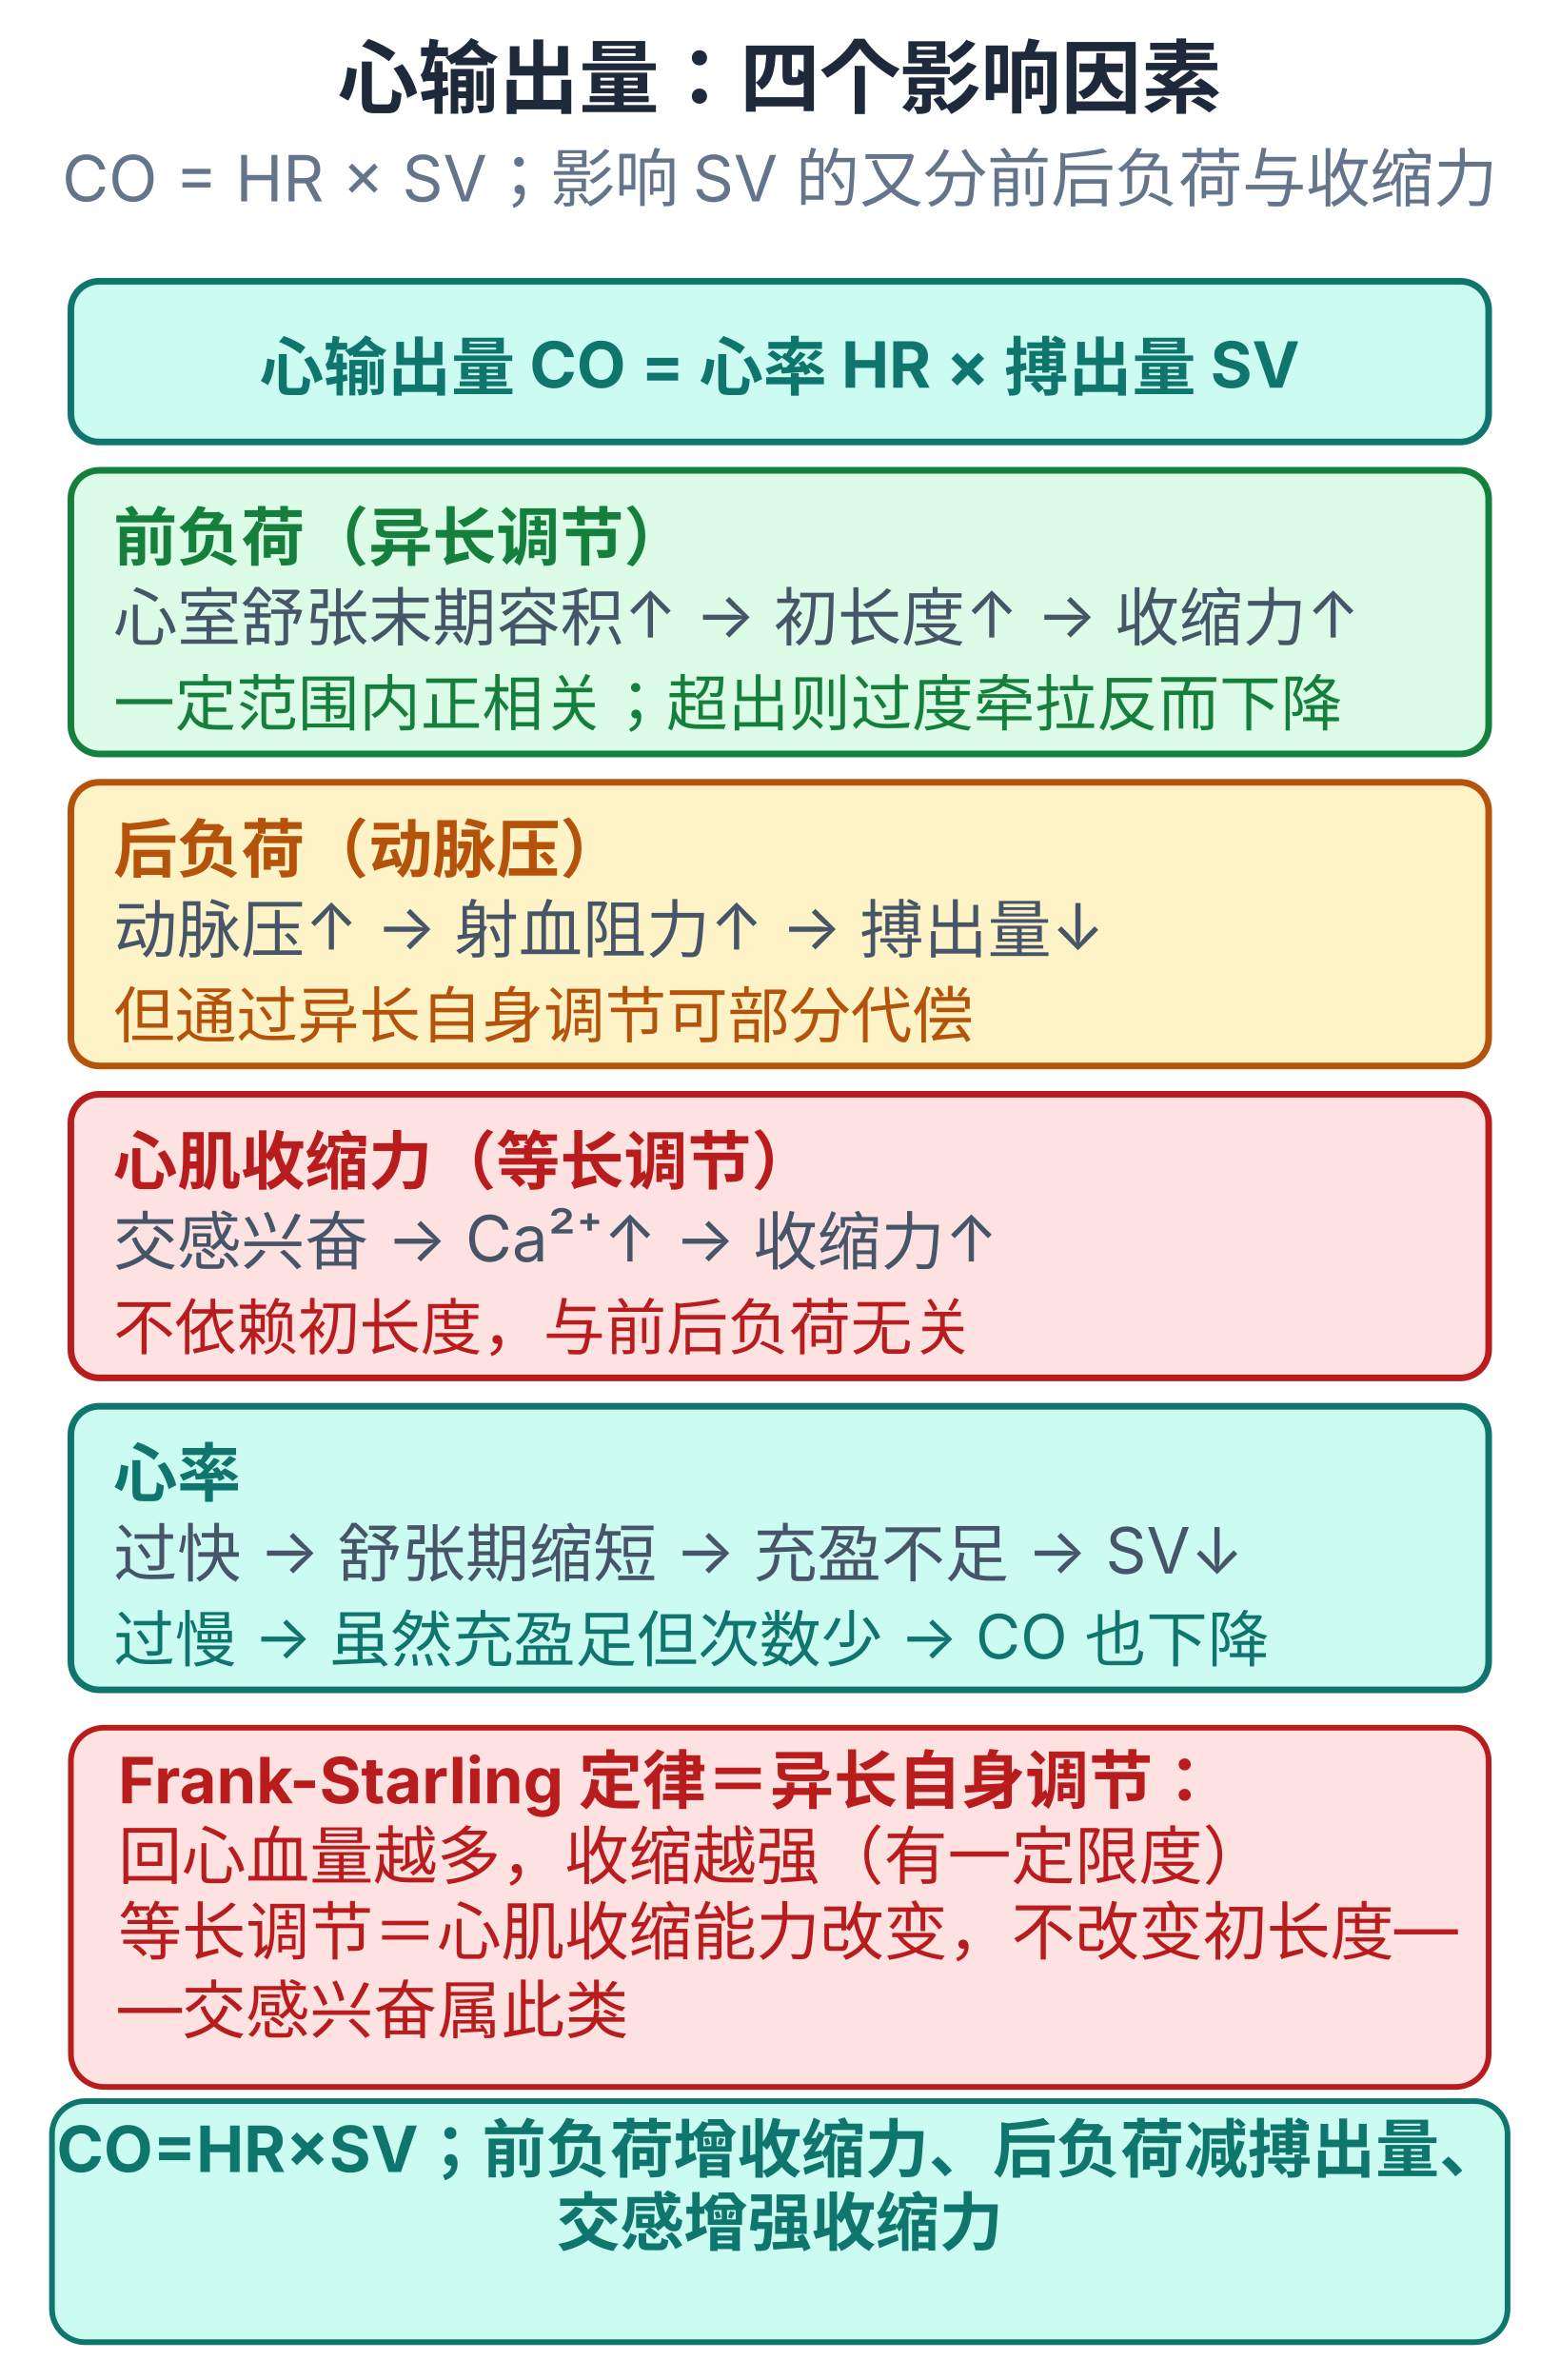
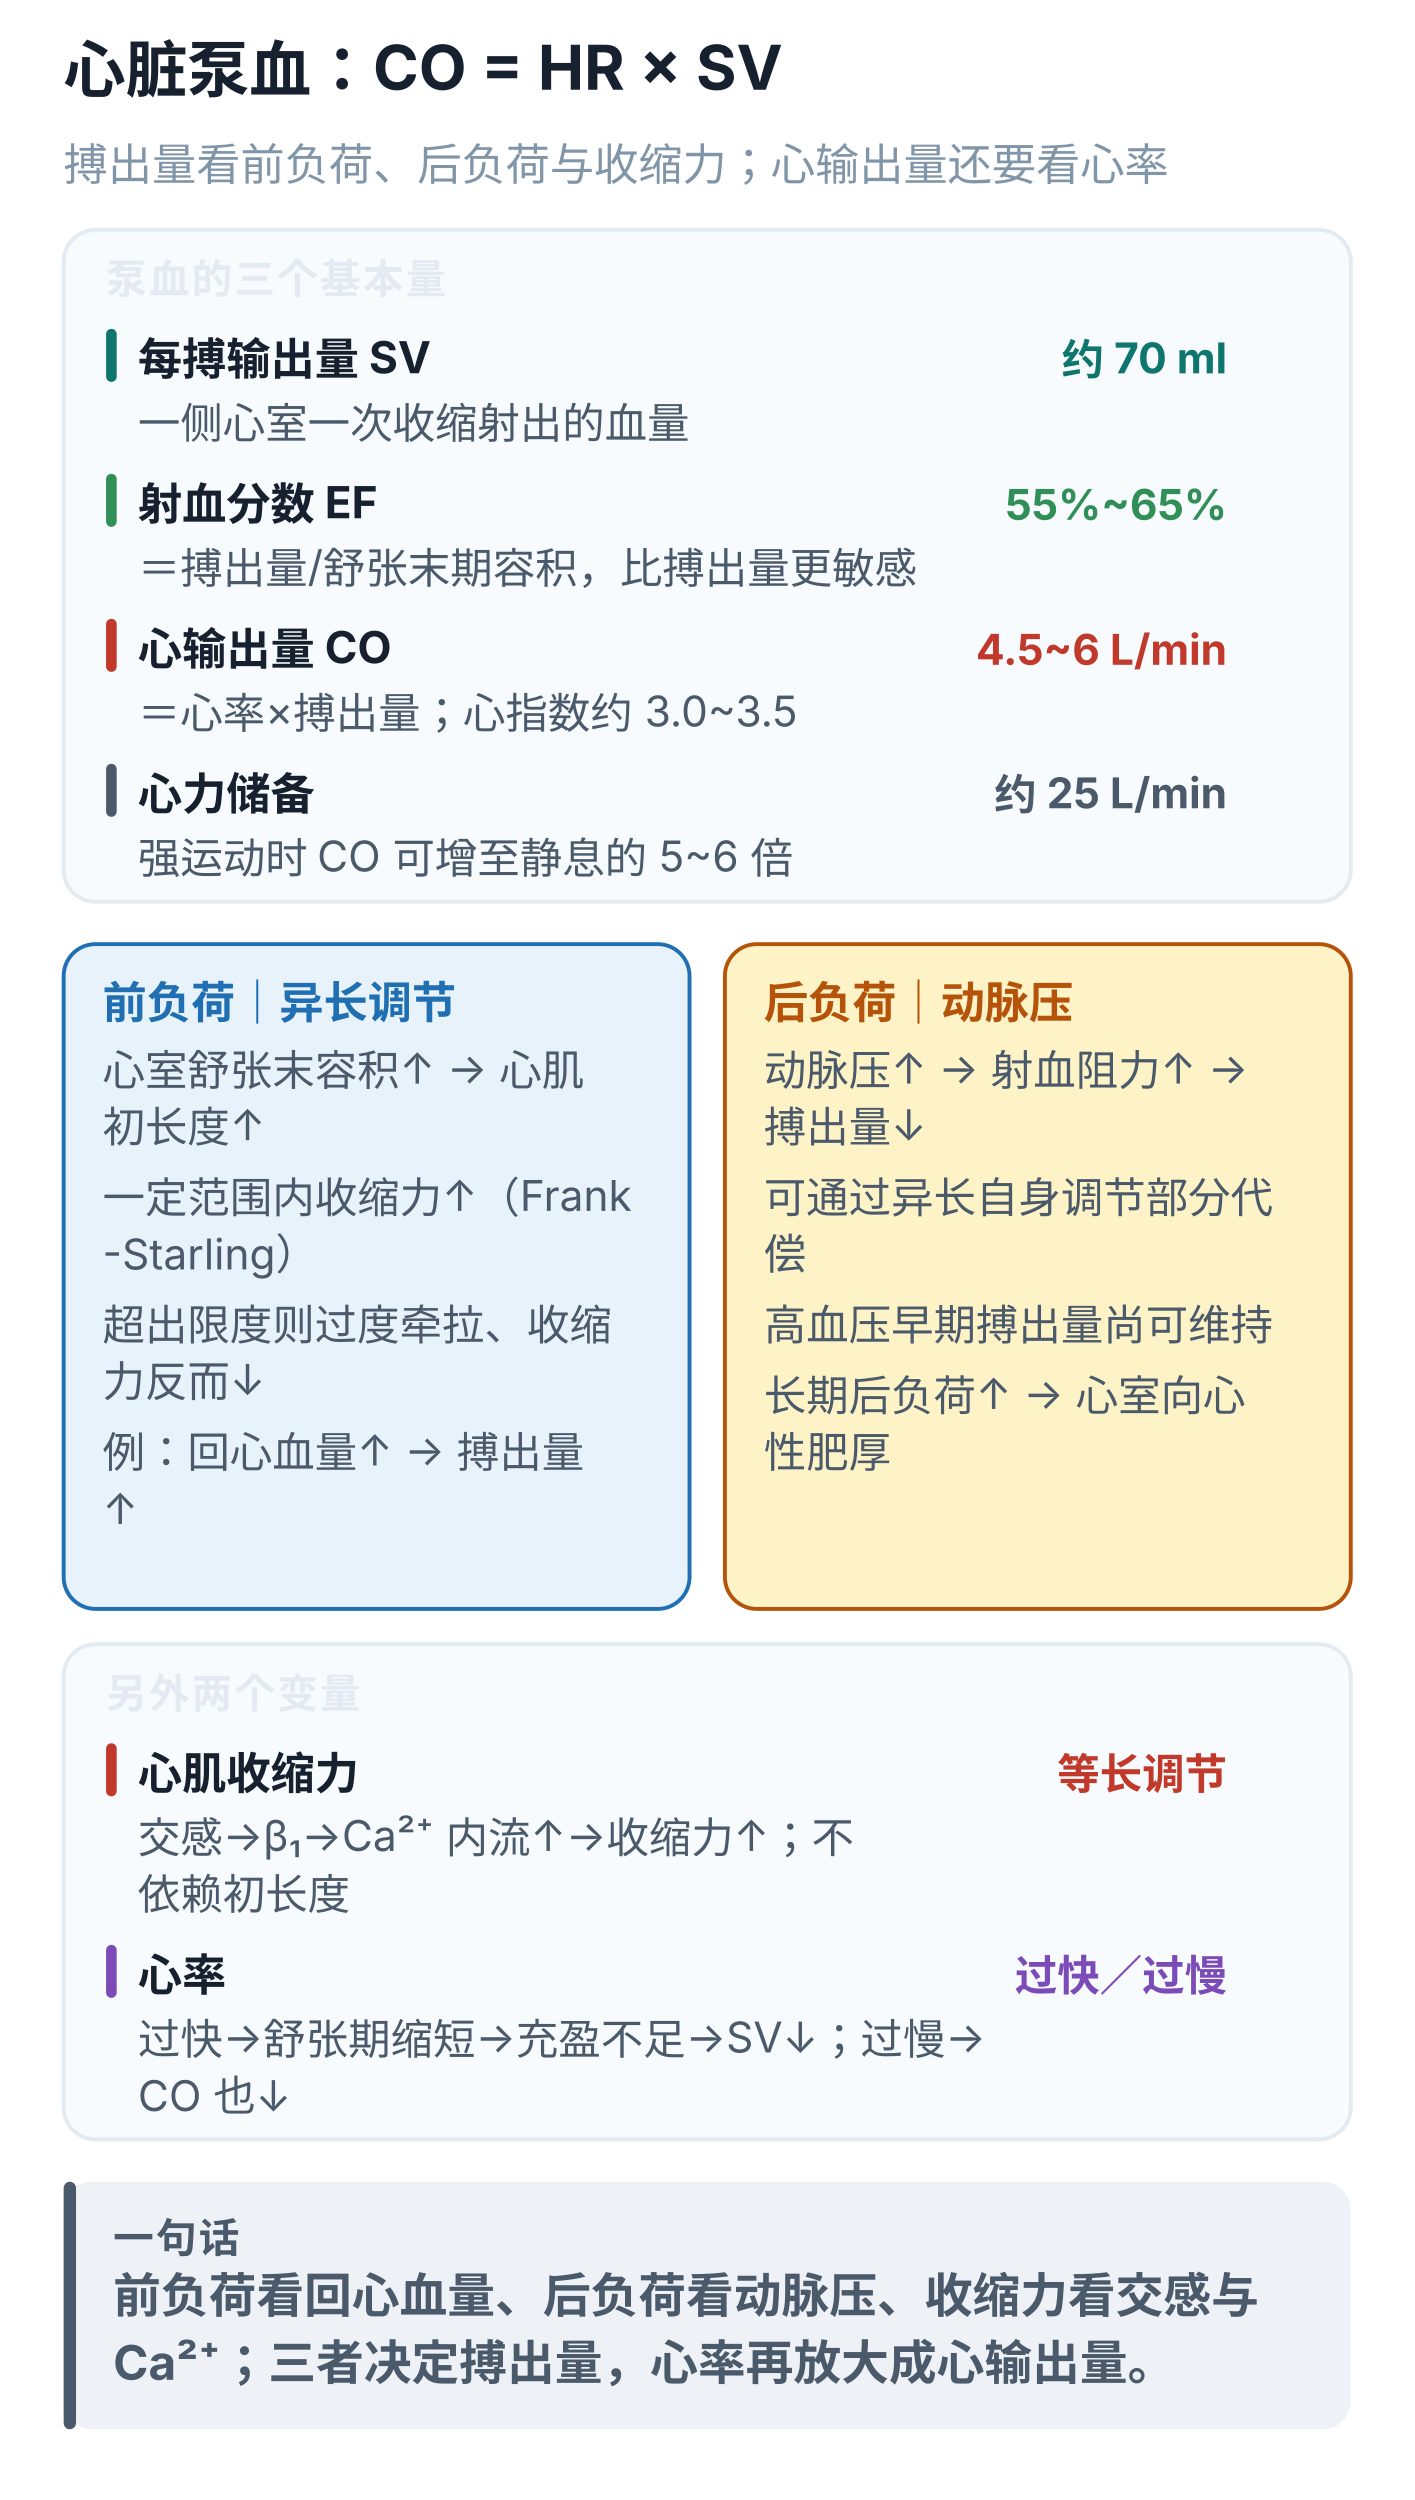
- <svg xmlns="http://www.w3.org/2000/svg" viewBox="0 0 330 503.5" width="100%" style="max-width:330px;display:block;margin:0 auto;background:#ffffff;border-radius:10px" role="img">
-   <text x="165.0" y="22.6" text-anchor="middle" font-size="17" font-weight="700" fill="#1e293b" font-family="-apple-system,'PingFang SC','Microsoft YaHei',sans-serif">心输出量：四个影响因素</text>
-   <text x="165.0" y="42.6" text-anchor="middle" font-size="13.5" font-weight="400" fill="#64748b" font-family="-apple-system,'PingFang SC','Microsoft YaHei',sans-serif">CO = HR × SV；影响 SV 的又分前后负荷与收缩力</text>
-   <rect x="15.0" y="59.5" width="300.0" height="34.0" rx="6" fill="#ccfbf1" stroke="#0f766e" stroke-width="1.4" />
-   <text x="165.0" y="82.5" text-anchor="middle" font-size="13.5" font-weight="700" fill="#0f766e" font-family="-apple-system,'PingFang SC','Microsoft YaHei',sans-serif">心输出量 CO = 心率 HR × 搏出量 SV</text>
-   <rect x="15.0" y="99.5" width="300.0" height="60.0" rx="6" fill="#dcfce7" stroke="#15803d" stroke-width="1.4" />
-   <text x="24.0" y="118.5" text-anchor="start" font-size="13.5" font-weight="700" fill="#15803d" font-family="-apple-system,'PingFang SC','Microsoft YaHei',sans-serif">前负荷（异长调节）</text>
-   <text x="24.0" y="135.5" text-anchor="start" font-size="13.5" font-weight="400" fill="#475569" font-family="-apple-system,'PingFang SC','Microsoft YaHei',sans-serif">心室舒张末期容积↑ → 初长度↑ → 收缩力↑</text>
-   <text x="24.0" y="153.5" text-anchor="start" font-size="13" font-weight="400" fill="#15803d" font-family="-apple-system,'PingFang SC','Microsoft YaHei',sans-serif">一定范围内正相关；超出则过度牵拉反而下降</text>
-   <rect x="15.0" y="165.5" width="300.0" height="60.0" rx="6" fill="#fef3c7" stroke="#b45309" stroke-width="1.4" />
-   <text x="24.0" y="184.5" text-anchor="start" font-size="13.5" font-weight="700" fill="#b45309" font-family="-apple-system,'PingFang SC','Microsoft YaHei',sans-serif">后负荷（动脉压）</text>
-   <text x="24.0" y="201.5" text-anchor="start" font-size="13.5" font-weight="400" fill="#475569" font-family="-apple-system,'PingFang SC','Microsoft YaHei',sans-serif">动脉压↑ → 射血阻力↑ → 搏出量↓</text>
-   <text x="24.0" y="219.5" text-anchor="start" font-size="13" font-weight="400" fill="#b45309" font-family="-apple-system,'PingFang SC','Microsoft YaHei',sans-serif">但通过异长自身调节可部分代偿</text>
-   <rect x="15.0" y="231.5" width="300.0" height="60.0" rx="6" fill="#fee2e2" stroke="#b91c1c" stroke-width="1.4" />
-   <text x="24.0" y="250.5" text-anchor="start" font-size="13.5" font-weight="700" fill="#b91c1c" font-family="-apple-system,'PingFang SC','Microsoft YaHei',sans-serif">心肌收缩力（等长调节）</text>
-   <text x="24.0" y="267.5" text-anchor="start" font-size="13.5" font-weight="400" fill="#475569" font-family="-apple-system,'PingFang SC','Microsoft YaHei',sans-serif">交感兴奋 → Ca²⁺↑ → 收缩力↑</text>
-   <text x="24.0" y="285.5" text-anchor="start" font-size="13" font-weight="400" fill="#b91c1c" font-family="-apple-system,'PingFang SC','Microsoft YaHei',sans-serif">不依赖初长度，与前后负荷无关</text>
-   <rect x="15.0" y="297.5" width="300.0" height="60.0" rx="6" fill="#ccfbf1" stroke="#0f766e" stroke-width="1.4" />
-   <text x="24.0" y="316.5" text-anchor="start" font-size="13.5" font-weight="700" fill="#0f766e" font-family="-apple-system,'PingFang SC','Microsoft YaHei',sans-serif">心率</text>
-   <text x="24.0" y="333.5" text-anchor="start" font-size="13.5" font-weight="400" fill="#475569" font-family="-apple-system,'PingFang SC','Microsoft YaHei',sans-serif">过快 → 舒张期缩短 → 充盈不足 → SV↓</text>
-   <text x="24.0" y="351.5" text-anchor="start" font-size="13" font-weight="400" fill="#0f766e" font-family="-apple-system,'PingFang SC','Microsoft YaHei',sans-serif">过慢 → 虽然充盈足但次数少 → CO 也下降</text>
-   <rect x="15.0" y="365.5" width="300.0" height="76.0" rx="7" fill="#fee2e2" stroke="#b91c1c" stroke-width="1.2" />
-   <text x="25.0" y="381.5" text-anchor="start" font-size="13.5" font-weight="700" fill="#b91c1c" font-family="-apple-system,'PingFang SC','Microsoft YaHei',sans-serif">Frank-Starling 定律＝异长自身调节：</text>
-   <text x="25.0" y="397.5" text-anchor="start" font-size="13.5" font-weight="400" fill="#b91c1c" font-family="-apple-system,'PingFang SC','Microsoft YaHei',sans-serif">回心血量越多，收缩越强（有一定限度）</text>
-   <text x="25.0" y="413.5" text-anchor="start" font-size="13.5" font-weight="400" fill="#b91c1c" font-family="-apple-system,'PingFang SC','Microsoft YaHei',sans-serif">等长调节＝心肌收缩能力改变，不改变初长度—</text>
-   <text x="25.0" y="429.5" text-anchor="start" font-size="13.5" font-weight="400" fill="#b91c1c" font-family="-apple-system,'PingFang SC','Microsoft YaHei',sans-serif">—交感兴奋属此类</text>
-   <rect x="11.0" y="444.5" width="308.0" height="51.0" rx="7" fill="#ccfbf1" stroke="#0f766e" stroke-width="1.2" />
-   <text x="165.0" y="459.5" text-anchor="middle" font-size="13.5" font-weight="700" fill="#0f766e" font-family="-apple-system,'PingFang SC','Microsoft YaHei',sans-serif">CO=HR×SV；前负荷增收缩力、后负荷减搏出量、</text>
-   <text x="165.0" y="475.0" text-anchor="middle" font-size="13.5" font-weight="700" fill="#0f766e" font-family="-apple-system,'PingFang SC','Microsoft YaHei',sans-serif">交感增强收缩力</text>
+ <svg xmlns="http://www.w3.org/2000/svg" viewBox="0 0 400 707" width="100%" style="max-width:400px;display:block;margin:0 auto;background:#ffffff;border-radius:12px" role="img" aria-label="心脏泵血：CO = HR × SV">
+   <text x="18.0" y="26.0" font-size="17.5" font-weight="700" fill="#16202e" font-family="-apple-system,BlinkMacSystemFont,'PingFang SC','Microsoft YaHei',sans-serif">心脏泵血：CO = HR × SV</text>
+   <text x="18.0" y="51.0" font-size="12.5" font-weight="400" fill="#8095a8" font-family="-apple-system,BlinkMacSystemFont,'PingFang SC','Microsoft YaHei',sans-serif">搏出量看前负荷、后负荷与收缩力；心输出量还要看心率</text>
+   <rect x="18.0" y="65.0" width="364.0" height="190.0" rx="9" fill="#f8fbfd" stroke="#e3eaf2" stroke-width="1.1" />
+   <text x="30.0" y="83.0" font-size="11.5" font-weight="700" fill="#e3eaf2" letter-spacing="0.6" font-family="-apple-system,BlinkMacSystemFont,'PingFang SC','Microsoft YaHei',sans-serif">泵血的三个基本量</text>
+   <rect x="30.0" y="93.0" width="3.0" height="15.0" rx="1.5" fill="#0f766e" />
+   <text x="39.0" y="106.0" font-size="12.5" font-weight="700" fill="#16202e" font-family="-apple-system,BlinkMacSystemFont,'PingFang SC','Microsoft YaHei',sans-serif">每搏输出量 SV</text>
+   <text x="347.0" y="106.0" text-anchor="end" font-size="12" font-weight="700" fill="#0f766e" font-family="-apple-system,BlinkMacSystemFont,'PingFang SC','Microsoft YaHei',sans-serif">约 70 ml</text>
+   <text x="39.0" y="124.0" font-size="12" font-weight="400" fill="#4a5a6b" font-family="-apple-system,BlinkMacSystemFont,'PingFang SC','Microsoft YaHei',sans-serif">一侧心室一次收缩射出的血量</text>
+   <rect x="30.0" y="134.0" width="3.0" height="15.0" rx="1.5" fill="#2f8f57" />
+   <text x="39.0" y="147.0" font-size="12.5" font-weight="700" fill="#16202e" font-family="-apple-system,BlinkMacSystemFont,'PingFang SC','Microsoft YaHei',sans-serif">射血分数 EF</text>
+   <text x="347.0" y="147.0" text-anchor="end" font-size="12" font-weight="700" fill="#2f8f57" font-family="-apple-system,BlinkMacSystemFont,'PingFang SC','Microsoft YaHei',sans-serif">55%~65%</text>
+   <text x="39.0" y="165.0" font-size="12" font-weight="400" fill="#4a5a6b" font-family="-apple-system,BlinkMacSystemFont,'PingFang SC','Microsoft YaHei',sans-serif">＝搏出量/舒张末期容积，比搏出量更敏感</text>
+   <rect x="30.0" y="175.0" width="3.0" height="15.0" rx="1.5" fill="#c0392b" />
+   <text x="39.0" y="188.0" font-size="12.5" font-weight="700" fill="#16202e" font-family="-apple-system,BlinkMacSystemFont,'PingFang SC','Microsoft YaHei',sans-serif">心输出量 CO</text>
+   <text x="347.0" y="188.0" text-anchor="end" font-size="12" font-weight="700" fill="#c0392b" font-family="-apple-system,BlinkMacSystemFont,'PingFang SC','Microsoft YaHei',sans-serif">4.5~6 L/min</text>
+   <text x="39.0" y="206.0" font-size="12" font-weight="400" fill="#4a5a6b" font-family="-apple-system,BlinkMacSystemFont,'PingFang SC','Microsoft YaHei',sans-serif">＝心率×搏出量；心指数约 3.0~3.5</text>
+   <rect x="30.0" y="216.0" width="3.0" height="15.0" rx="1.5" fill="#4a5a6b" />
+   <text x="39.0" y="229.0" font-size="12.5" font-weight="700" fill="#16202e" font-family="-apple-system,BlinkMacSystemFont,'PingFang SC','Microsoft YaHei',sans-serif">心力储备</text>
+   <text x="347.0" y="229.0" text-anchor="end" font-size="12" font-weight="700" fill="#4a5a6b" font-family="-apple-system,BlinkMacSystemFont,'PingFang SC','Microsoft YaHei',sans-serif">约 25 L/min</text>
+   <text x="39.0" y="247.0" font-size="12" font-weight="400" fill="#4a5a6b" font-family="-apple-system,BlinkMacSystemFont,'PingFang SC','Microsoft YaHei',sans-serif">强运动时 CO 可增至静息的 5~6 倍</text>
+   <rect x="18.0" y="267.0" width="177.0" height="188.0" rx="9" fill="#e8f2fb" stroke="#1f6fb2" stroke-width="1.1" />
+   <text x="29.0" y="288.0" font-size="12.5" font-weight="700" fill="#1f6fb2" font-family="-apple-system,BlinkMacSystemFont,'PingFang SC','Microsoft YaHei',sans-serif">前负荷｜异长调节</text>
+   <text x="29.0" y="307.0" font-size="12" font-weight="400" fill="#4a5a6b" font-family="-apple-system,BlinkMacSystemFont,'PingFang SC','Microsoft YaHei',sans-serif">心室舒张末容积↑ → 心肌</text>
+   <text x="29.0" y="323.0" font-size="12" font-weight="400" fill="#4a5a6b" font-family="-apple-system,BlinkMacSystemFont,'PingFang SC','Microsoft YaHei',sans-serif">初长度↑</text>
+   <text x="29.0" y="343.0" font-size="12" font-weight="400" fill="#4a5a6b" font-family="-apple-system,BlinkMacSystemFont,'PingFang SC','Microsoft YaHei',sans-serif">一定范围内收缩力↑（Frank</text>
+   <text x="29.0" y="359.0" font-size="12" font-weight="400" fill="#4a5a6b" font-family="-apple-system,BlinkMacSystemFont,'PingFang SC','Microsoft YaHei',sans-serif">-Starling）</text>
+   <text x="29.0" y="379.0" font-size="12" font-weight="400" fill="#4a5a6b" font-family="-apple-system,BlinkMacSystemFont,'PingFang SC','Microsoft YaHei',sans-serif">超出限度则过度牵拉、收缩</text>
+   <text x="29.0" y="395.0" font-size="12" font-weight="400" fill="#4a5a6b" font-family="-apple-system,BlinkMacSystemFont,'PingFang SC','Microsoft YaHei',sans-serif">力反而↓</text>
+   <text x="29.0" y="415.0" font-size="12" font-weight="400" fill="#4a5a6b" font-family="-apple-system,BlinkMacSystemFont,'PingFang SC','Microsoft YaHei',sans-serif">例：回心血量↑ → 搏出量</text>
+   <text x="29.0" y="431.0" font-size="12" font-weight="400" fill="#4a5a6b" font-family="-apple-system,BlinkMacSystemFont,'PingFang SC','Microsoft YaHei',sans-serif">↑</text>
+   <rect x="205.0" y="267.0" width="177.0" height="188.0" rx="9" fill="#fef3c7" stroke="#b45309" stroke-width="1.1" />
+   <text x="216.0" y="288.0" font-size="12.5" font-weight="700" fill="#b45309" font-family="-apple-system,BlinkMacSystemFont,'PingFang SC','Microsoft YaHei',sans-serif">后负荷｜动脉压</text>
+   <text x="216.0" y="307.0" font-size="12" font-weight="400" fill="#4a5a6b" font-family="-apple-system,BlinkMacSystemFont,'PingFang SC','Microsoft YaHei',sans-serif">动脉压↑ → 射血阻力↑ →</text>
+   <text x="216.0" y="323.0" font-size="12" font-weight="400" fill="#4a5a6b" font-family="-apple-system,BlinkMacSystemFont,'PingFang SC','Microsoft YaHei',sans-serif"> 搏出量↓</text>
+   <text x="216.0" y="343.0" font-size="12" font-weight="400" fill="#4a5a6b" font-family="-apple-system,BlinkMacSystemFont,'PingFang SC','Microsoft YaHei',sans-serif">可通过异长自身调节部分代</text>
+   <text x="216.0" y="359.0" font-size="12" font-weight="400" fill="#4a5a6b" font-family="-apple-system,BlinkMacSystemFont,'PingFang SC','Microsoft YaHei',sans-serif">偿</text>
+   <text x="216.0" y="379.0" font-size="12" font-weight="400" fill="#4a5a6b" font-family="-apple-system,BlinkMacSystemFont,'PingFang SC','Microsoft YaHei',sans-serif">高血压早期搏出量尚可维持</text>
+   <text x="216.0" y="399.0" font-size="12" font-weight="400" fill="#4a5a6b" font-family="-apple-system,BlinkMacSystemFont,'PingFang SC','Microsoft YaHei',sans-serif">长期后负荷↑ → 心室向心</text>
+   <text x="216.0" y="415.0" font-size="12" font-weight="400" fill="#4a5a6b" font-family="-apple-system,BlinkMacSystemFont,'PingFang SC','Microsoft YaHei',sans-serif">性肥厚</text>
+   <rect x="18.0" y="465.0" width="364.0" height="140.0" rx="9" fill="#f8fbfd" stroke="#e3eaf2" stroke-width="1.1" />
+   <text x="30.0" y="483.0" font-size="11.5" font-weight="700" fill="#e3eaf2" letter-spacing="0.6" font-family="-apple-system,BlinkMacSystemFont,'PingFang SC','Microsoft YaHei',sans-serif">另外两个变量</text>
+   <rect x="30.0" y="493.0" width="3.0" height="15.0" rx="1.5" fill="#c0392b" />
+   <text x="39.0" y="506.0" font-size="12.5" font-weight="700" fill="#16202e" font-family="-apple-system,BlinkMacSystemFont,'PingFang SC','Microsoft YaHei',sans-serif">心肌收缩力</text>
+   <text x="347.0" y="506.0" text-anchor="end" font-size="12" font-weight="700" fill="#c0392b" font-family="-apple-system,BlinkMacSystemFont,'PingFang SC','Microsoft YaHei',sans-serif">等长调节</text>
+   <text x="39.0" y="524.0" font-size="12" font-weight="400" fill="#4a5a6b" font-family="-apple-system,BlinkMacSystemFont,'PingFang SC','Microsoft YaHei',sans-serif">交感→β₁→Ca²⁺ 内流↑→收缩力↑；不</text>
+   <text x="39.0" y="540.0" font-size="12" font-weight="400" fill="#4a5a6b" font-family="-apple-system,BlinkMacSystemFont,'PingFang SC','Microsoft YaHei',sans-serif">依赖初长度</text>
+   <rect x="30.0" y="550.0" width="3.0" height="15.0" rx="1.5" fill="#7b4bb7" />
+   <text x="39.0" y="563.0" font-size="12.5" font-weight="700" fill="#16202e" font-family="-apple-system,BlinkMacSystemFont,'PingFang SC','Microsoft YaHei',sans-serif">心率</text>
+   <text x="347.0" y="563.0" text-anchor="end" font-size="12" font-weight="700" fill="#7b4bb7" font-family="-apple-system,BlinkMacSystemFont,'PingFang SC','Microsoft YaHei',sans-serif">过快／过慢</text>
+   <text x="39.0" y="581.0" font-size="12" font-weight="400" fill="#4a5a6b" font-family="-apple-system,BlinkMacSystemFont,'PingFang SC','Microsoft YaHei',sans-serif">过快→舒张期缩短→充盈不足→SV↓；过慢→</text>
+   <text x="39.0" y="597.0" font-size="12" font-weight="400" fill="#4a5a6b" font-family="-apple-system,BlinkMacSystemFont,'PingFang SC','Microsoft YaHei',sans-serif">CO 也↓</text>
+   <rect x="18.0" y="617.0" width="364.0" height="70.0" rx="8" fill="#eef2f7" />
+   <rect x="18.0" y="617.0" width="3.5" height="70.0" rx="1.8" fill="#4a5a6b" />
+   <text x="32.0" y="637.0" font-size="11.5" font-weight="700" fill="#4a5a6b" letter-spacing="0.6" font-family="-apple-system,BlinkMacSystemFont,'PingFang SC','Microsoft YaHei',sans-serif">一句话</text>
+   <text x="32.0" y="654.0" font-size="13.5" font-weight="700" fill="#4a5a6b" font-family="-apple-system,BlinkMacSystemFont,'PingFang SC','Microsoft YaHei',sans-serif">前负荷看回心血量、后负荷看动脉压、收缩力看交感与 </text>
+   <text x="32.0" y="673.0" font-size="13.5" font-weight="700" fill="#4a5a6b" font-family="-apple-system,BlinkMacSystemFont,'PingFang SC','Microsoft YaHei',sans-serif">Ca²⁺；三者决定搏出量，心率再放大成心输出量。</text>
</svg>
